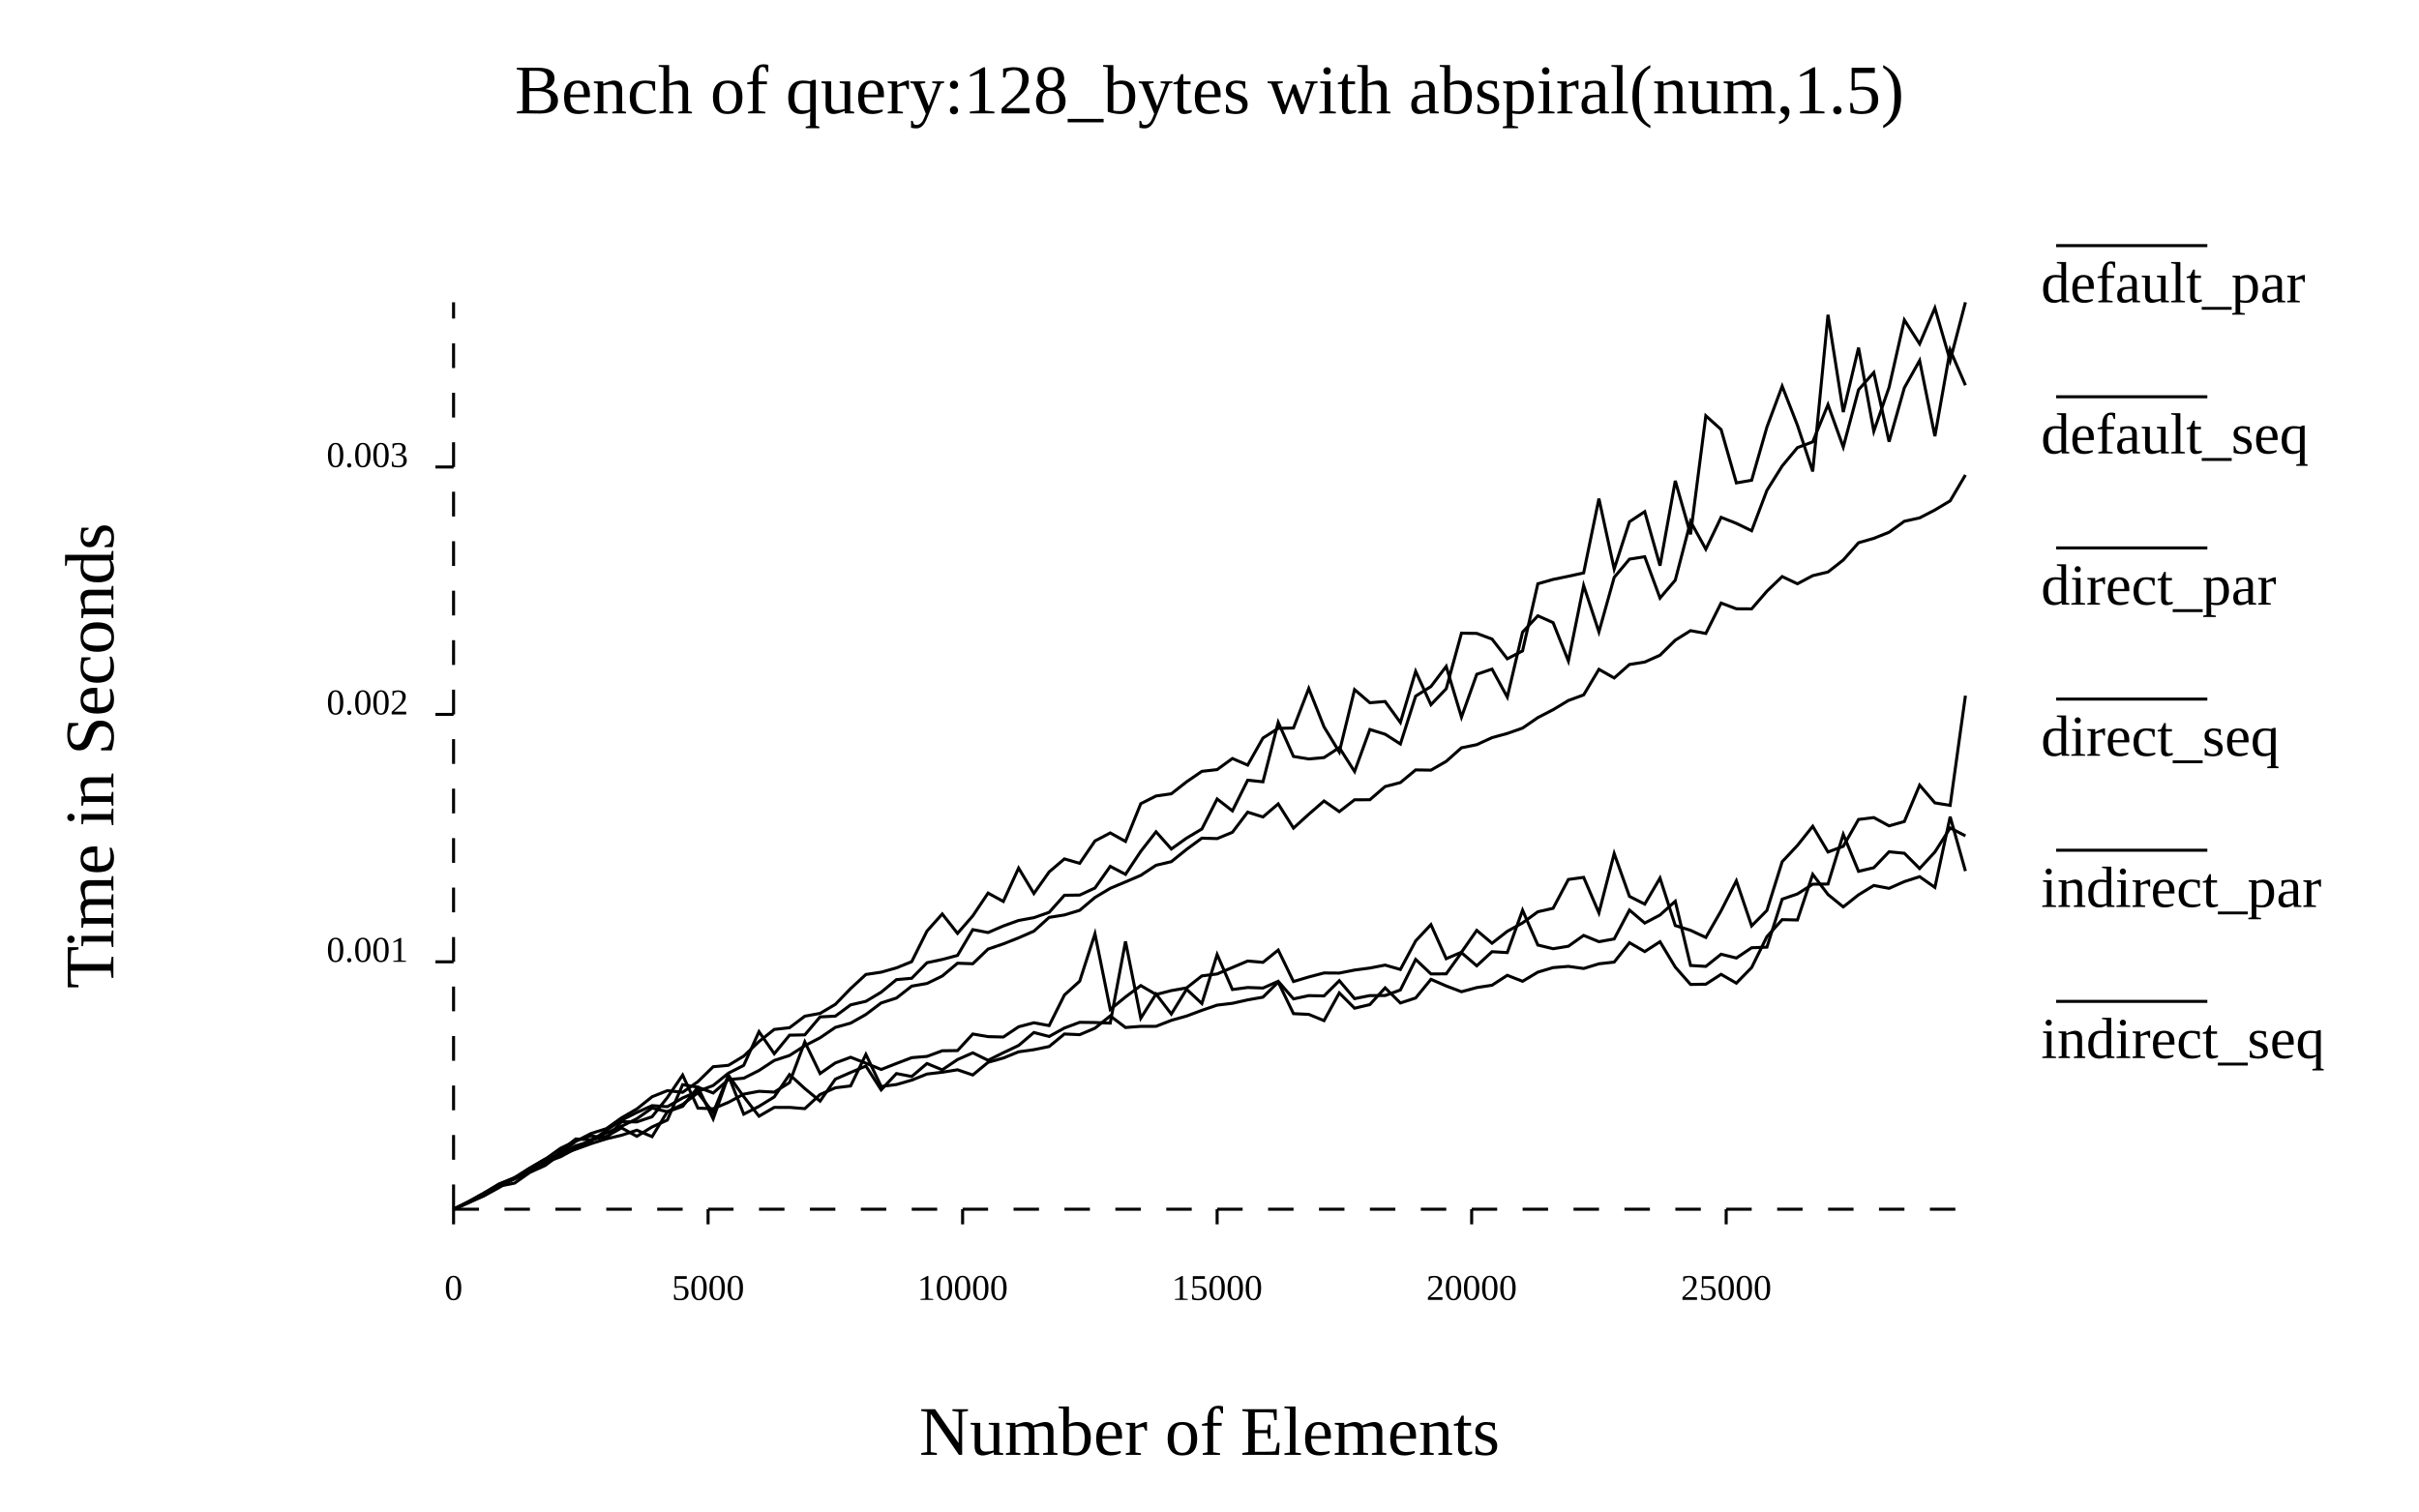
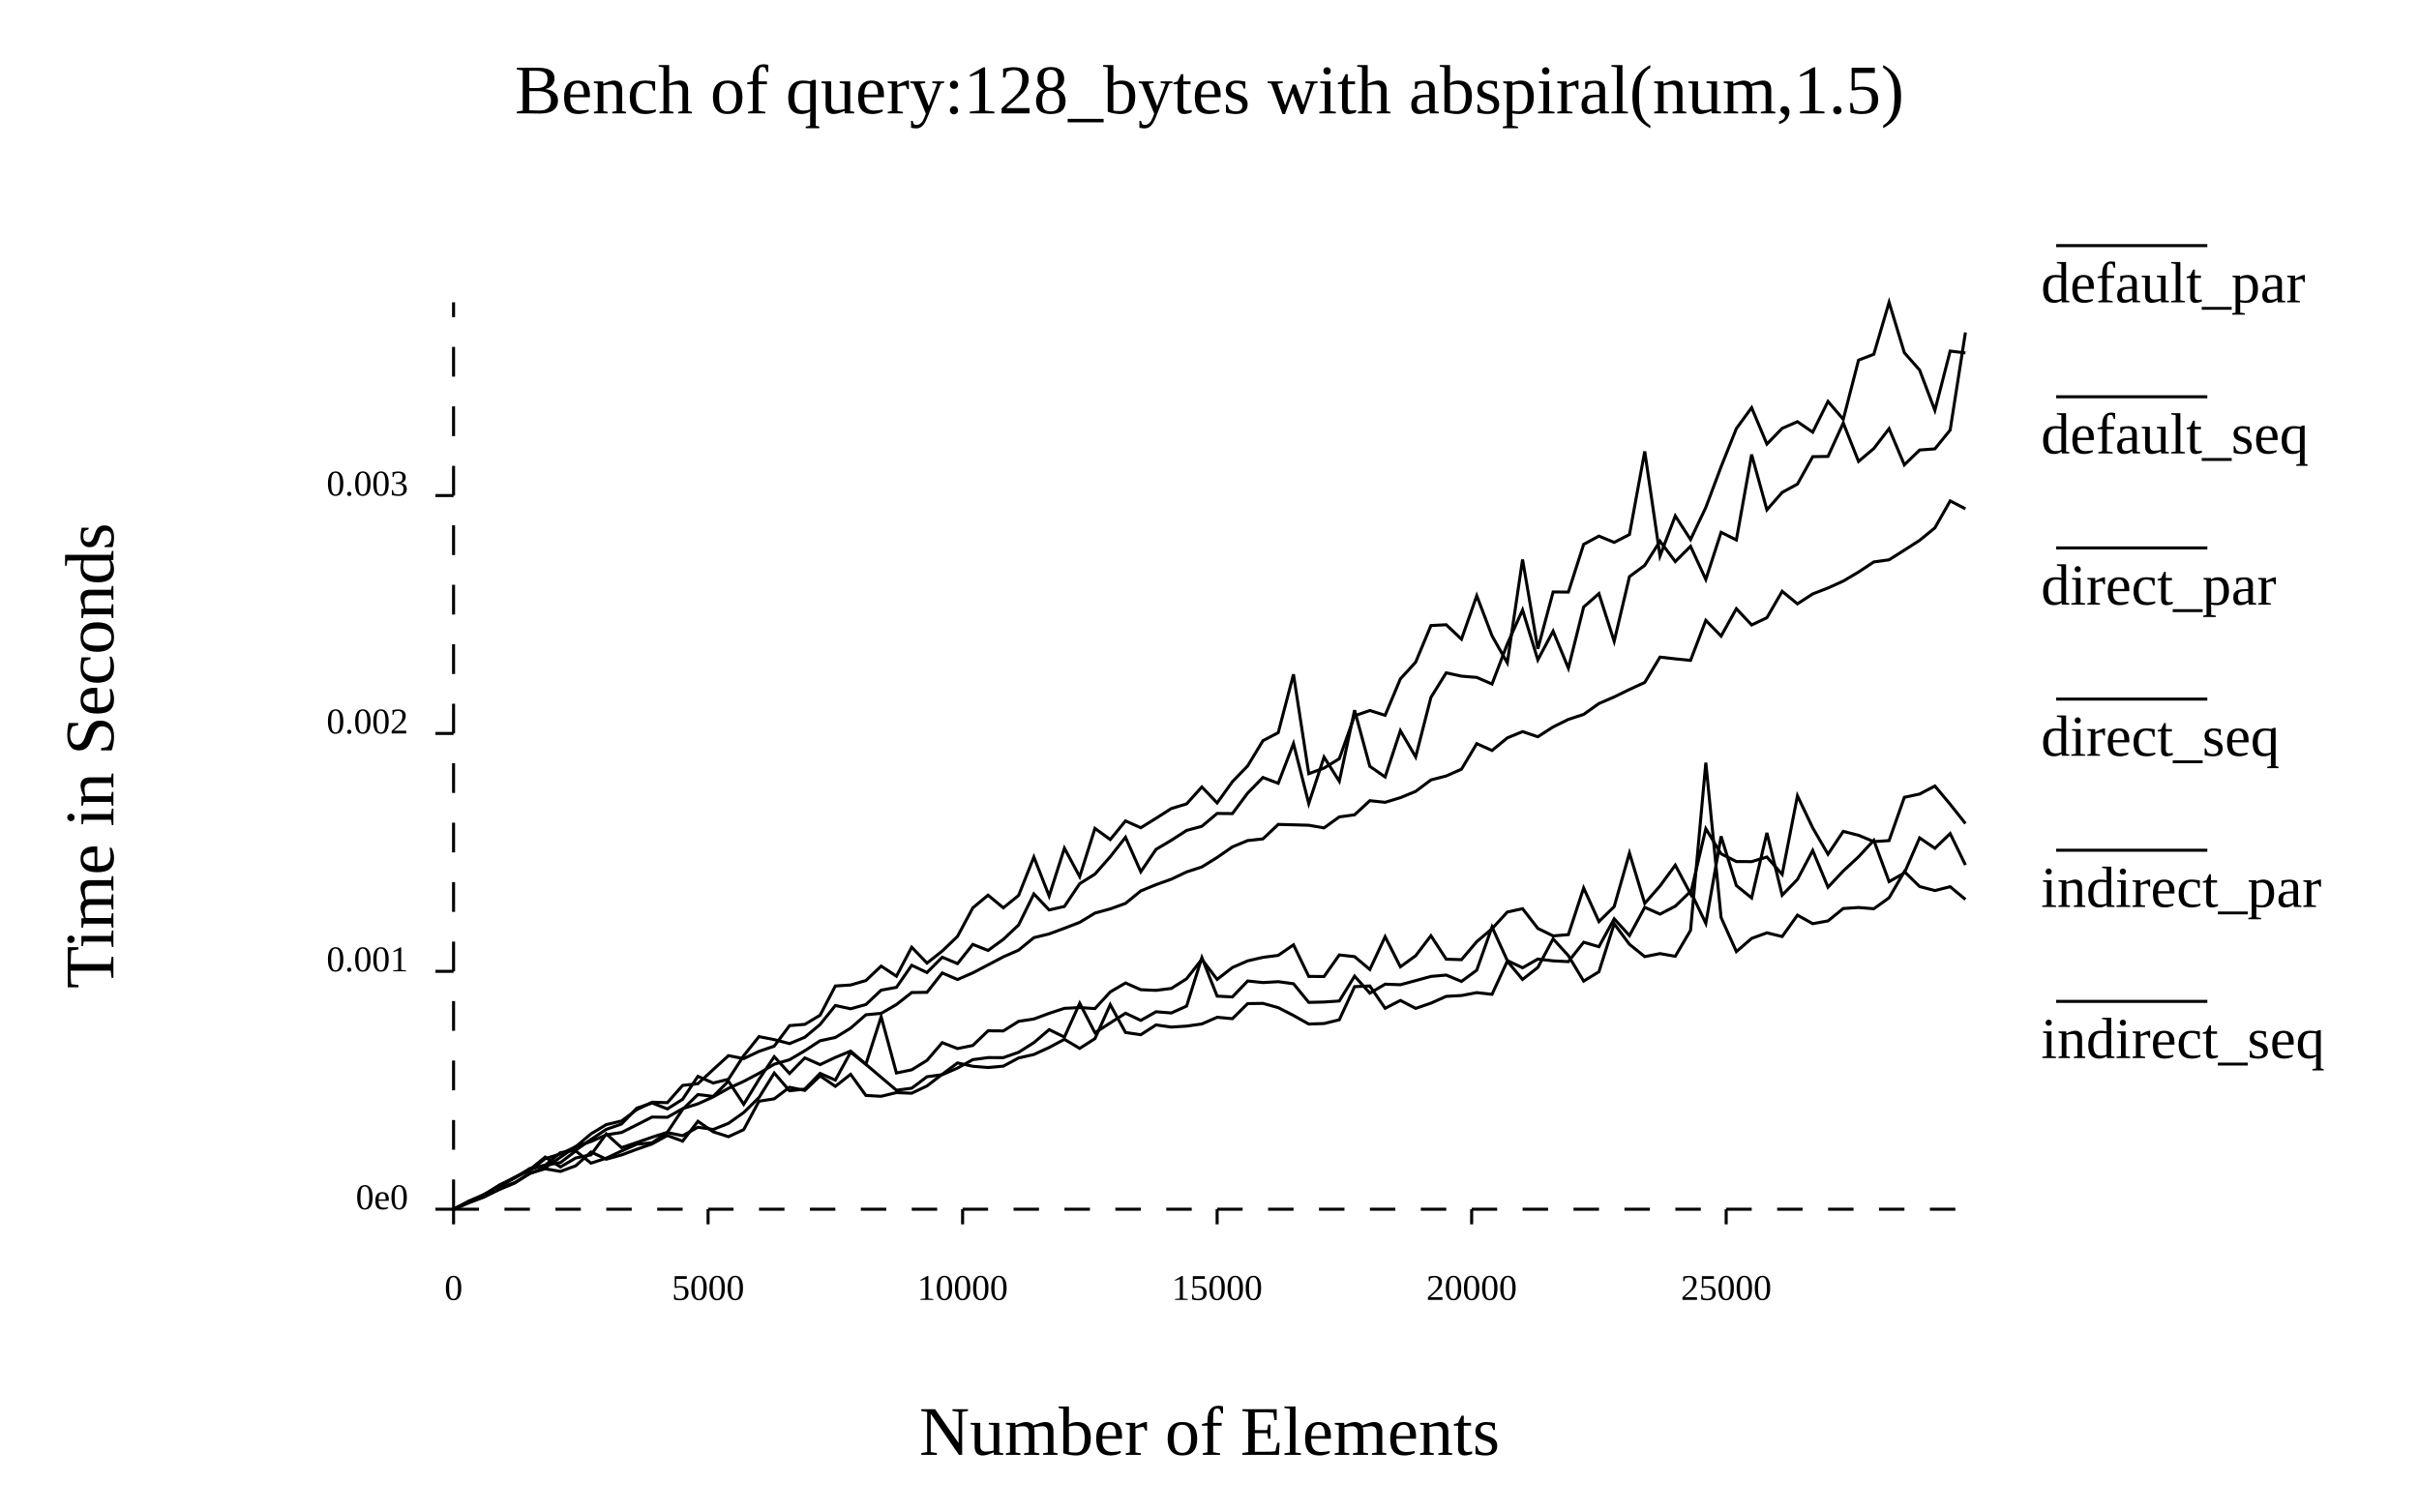
<svg xmlns="http://www.w3.org/2000/svg" width="800" class="poloto_background poloto" height="500" viewBox="0 0 800 500">
  <text class="poloto_text" alignment-baseline="middle" text-anchor="start" font-size="large" x="675" y="100">default_par</text>
  <line class="poloto0stroke poloto0legend" stroke="black" x1="680" x2="730" y1="81.25" y2="81.25" />
-   <path class="poloto0stroke" fill="none" stroke="black" d=" M 650 276.503 L 644.949 273.883 L 639.899 281.834 L 634.848 287.303 L 629.798 282.248 L 624.747 281.764 L 619.697 287.034 L 614.646 288.232 L 609.596 275.993 L 604.545 292.433 L 599.495 292.483 L 594.444 295.703 L 589.394 297.437 L 584.343 313.313 L 579.293 313.511 L 574.242 316.903 L 569.192 315.655 L 564.141 319.677 L 559.091 319.369 L 554.04 298.134 L 548.99 302.682 L 543.939 305.338 L 538.889 301.044 L 533.838 310.597 L 528.788 311.503 L 523.737 309.423 L 518.687 313.005 L 513.636 313.832 L 508.586 312.606 L 503.535 301.092 L 498.485 315.106 L 493.434 314.821 L 488.384 319.487 L 483.333 315.13 L 478.283 322.148 L 473.232 322.168 L 468.182 317.368 L 463.131 327.477 L 458.081 329.313 L 453.03 329.329 L 447.98 330.337 L 442.929 324.401 L 437.879 329.448 L 432.828 329.341 L 427.778 330.428 L 422.727 324.605 L 417.677 326.839 L 412.626 326.658 L 407.576 327.325 L 402.525 315.749 L 397.475 331.956 L 392.424 327.248 L 387.374 335.439 L 382.323 328.824 L 377.273 336.823 L 372.222 311.41 L 367.172 338.44 L 362.121 338.244 L 357.071 338.178 L 352.02 340.055 L 346.97 342.859 L 341.919 341.548 L 336.869 345.839 L 331.818 348.23 L 326.768 350.742 L 321.717 348.27 L 316.667 350.495 L 311.616 353.902 L 306.566 351.803 L 301.515 356.1 L 296.465 355.127 L 291.414 360.528 L 286.364 352.639 L 281.313 354.773 L 276.263 356.975 L 271.212 364.242 L 266.162 360.091 L 261.111 355.454 L 256.061 362.858 L 251.01 365.97 L 245.96 368.551 L 240.909 355.836 L 235.859 370.122 L 230.808 359.633 L 225.758 358.801 L 220.707 370.517 L 215.657 372.777 L 210.606 375.89 L 205.556 373.091 L 200.505 375.95 L 195.455 377.066 L 190.404 376.757 L 185.354 380.795 L 180.303 385.063 L 175.253 386.453 L 170.202 389.686 L 165.152 392.779 L 160.101 395.56 L 155.051 397.797 L 150 400" />
+   <path class="poloto0stroke" fill="none" stroke="black" d=" M 650 286.134 L 644.949 275.74 L 639.899 280.612 L 634.848 277.165 L 629.798 288.774 L 624.747 291.631 L 619.697 277.966 L 614.646 283.425 L 609.596 288.11 L 604.545 293.484 L 599.495 281.326 L 594.444 290.903 L 589.394 296.121 L 584.343 275.501 L 579.293 297.033 L 574.242 292.945 L 569.192 276.644 L 564.141 305.453 L 559.091 294.885 L 554.04 299.766 L 548.99 302.386 L 543.939 300.141 L 538.889 309.489 L 533.838 303.929 L 528.788 313.168 L 523.737 311.688 L 518.687 318.101 L 513.636 317.846 L 508.586 317.25 L 503.535 320.141 L 498.485 317.74 L 493.434 306.633 L 488.384 320.917 L 483.333 324.65 L 478.283 322.546 L 473.232 322.993 L 468.182 324.379 L 463.131 325.74 L 458.081 325.561 L 453.03 328.526 L 447.98 322.902 L 442.929 331.12 L 437.879 331.462 L 432.828 331.58 L 427.778 325.412 L 422.727 324.734 L 417.677 325.025 L 412.626 324.501 L 407.576 329.772 L 402.525 329.515 L 397.475 316.776 L 392.424 332.802 L 387.374 335.084 L 382.323 334.685 L 377.273 337.539 L 372.222 335.165 L 367.172 338.379 L 362.121 341.618 L 357.071 331.86 L 352.02 343.065 L 346.97 340.592 L 341.919 344.896 L 336.869 348.084 L 331.818 349.853 L 326.768 349.841 L 321.717 350.522 L 316.667 353.304 L 311.616 355.5 L 306.566 356.178 L 301.515 359.973 L 296.465 360.644 L 291.414 356.366 L 286.364 352.077 L 281.313 348.077 L 276.263 357.286 L 271.212 355.071 L 266.162 360.26 L 261.111 360.82 L 256.061 354.948 L 251.01 363.069 L 245.96 368.021 L 240.909 371.599 L 235.859 373.624 L 230.808 372.88 L 225.758 375.677 L 220.707 374.655 L 215.657 378.024 L 210.606 378.491 L 205.556 380.737 L 200.505 383.116 L 195.455 384.764 L 190.404 380.72 L 185.354 384.573 L 180.303 385.463 L 175.253 386.506 L 170.202 389.655 L 165.152 392.504 L 160.101 395.53 L 155.051 397.68 L 150 399.994" />
  <text class="poloto_text" alignment-baseline="middle" text-anchor="start" font-size="large" x="675" y="150">default_seq</text>
  <line class="poloto1stroke poloto1legend" stroke="black" x1="680" x2="730" y1="131.25" y2="131.25" />
-   <path class="poloto1stroke" fill="none" stroke="black" d=" M 650 127.448 L 644.949 115.761 L 639.899 144.291 L 634.848 119.258 L 629.798 128.283 L 624.747 146.108 L 619.697 123.223 L 614.646 128.935 L 609.596 147.885 L 604.545 133.86 L 599.495 146.169 L 594.444 148.071 L 589.394 154.145 L 584.343 162.207 L 579.293 175.574 L 574.242 173.127 L 569.192 171.133 L 564.141 181.663 L 559.091 172.502 L 554.04 191.901 L 548.99 197.843 L 543.939 184.158 L 538.889 184.963 L 533.838 190.987 L 528.788 209.032 L 523.737 193.689 L 518.687 218.647 L 513.636 205.965 L 508.586 203.699 L 503.535 209.118 L 498.485 230.599 L 493.434 221.331 L 488.384 223.051 L 483.333 237.221 L 478.283 220.432 L 473.232 227.094 L 468.182 230.275 L 463.131 246.104 L 458.081 242.875 L 453.03 241.314 L 447.98 255.215 L 442.929 247.299 L 437.879 250.6 L 432.828 251.059 L 427.778 250.227 L 422.727 238.948 L 417.677 258.614 L 412.626 258.087 L 407.576 268.233 L 402.525 264.297 L 397.475 274.232 L 392.424 277.235 L 387.374 280.842 L 382.323 275.147 L 377.273 281.616 L 372.222 289.23 L 367.172 286.585 L 362.121 293.75 L 357.071 296.082 L 352.02 296.151 L 346.97 301.796 L 341.919 303.558 L 336.869 304.483 L 331.818 306.301 L 326.768 308.482 L 321.717 307.516 L 316.667 316.04 L 311.616 317.387 L 306.566 318.463 L 301.515 323.608 L 296.465 324.055 L 291.414 328.211 L 286.364 331.226 L 281.313 332.405 L 276.263 336.131 L 271.212 336.38 L 266.162 342.328 L 261.111 342.431 L 256.061 348.57 L 251.01 341.277 L 245.96 352.416 L 240.909 354.988 L 235.859 359.072 L 230.808 361.012 L 225.758 363.188 L 220.707 366.086 L 215.657 365.736 L 210.606 367.997 L 205.556 370.557 L 200.505 373.925 L 195.455 377.493 L 190.404 379.015 L 185.354 381.997 L 180.303 383.392 L 175.253 386.344 L 170.202 389.533 L 165.152 392.065 L 160.101 395.439 L 155.051 397.688 L 150 400" />
+   <path class="poloto1stroke" fill="none" stroke="black" d=" M 650 109.973 L 644.949 142.255 L 639.899 148.481 L 634.848 148.864 L 629.798 153.765 L 624.747 141.79 L 619.697 148.368 L 614.646 152.632 L 609.596 139.916 L 604.545 150.981 L 599.495 151.064 L 594.444 160.129 L 589.394 162.881 L 584.343 168.65 L 579.293 150.348 L 574.242 178.612 L 569.192 176.084 L 564.141 191.677 L 559.091 180.711 L 554.04 185.76 L 548.99 179.007 L 543.939 187.007 L 538.889 190.741 L 533.838 212.139 L 528.788 196.363 L 523.737 200.797 L 518.687 221.031 L 513.636 208.783 L 508.586 218.28 L 503.535 201.766 L 498.485 213.029 L 493.434 226.272 L 488.384 224.087 L 483.333 223.67 L 478.283 222.567 L 473.232 230.693 L 468.182 250.391 L 463.131 241.707 L 458.081 257.011 L 453.03 253.511 L 447.98 234.942 L 442.929 258.427 L 437.879 250.434 L 432.828 265.811 L 427.778 245.961 L 422.727 259.115 L 417.677 257.188 L 412.626 262.341 L 407.576 269.13 L 402.525 269.082 L 397.475 273.329 L 392.424 274.706 L 387.374 277.964 L 382.323 280.959 L 377.273 288.372 L 372.222 276.974 L 367.172 283.399 L 362.121 289.144 L 357.071 292.311 L 352.02 299.846 L 346.97 301 L 341.919 295.698 L 336.869 305.97 L 331.818 310.734 L 326.768 314.397 L 321.717 312.398 L 316.667 318.766 L 311.616 316.643 L 306.566 321.7 L 301.515 319.314 L 296.465 326.606 L 291.414 327.538 L 286.364 332.295 L 281.313 333.699 L 276.263 332.615 L 271.212 338.89 L 266.162 343.119 L 261.111 345.223 L 256.061 343.902 L 251.01 342.907 L 245.96 349.206 L 240.909 357.018 L 235.859 358.249 L 230.808 356.043 L 225.758 363.63 L 220.707 366.822 L 215.657 364.857 L 210.606 366.559 L 205.556 371.817 L 200.505 373.581 L 195.455 376.918 L 190.404 380.488 L 185.354 381.276 L 180.303 385.445 L 175.253 386.831 L 170.202 389.621 L 165.152 392.005 L 160.101 395.365 L 155.051 397.619 L 150 399.994" />
  <text class="poloto_text" alignment-baseline="middle" text-anchor="start" font-size="large" x="675" y="200">direct_par</text>
  <line class="poloto2stroke poloto2legend" stroke="black" x1="680" x2="730" y1="181.25" y2="181.25" />
-   <path class="poloto2stroke" fill="none" stroke="black" d=" M 650 288.145 L 644.949 270.166 L 639.899 293.544 L 634.848 289.997 L 629.798 291.623 L 624.747 293.863 L 619.697 292.908 L 614.646 295.998 L 609.596 300.004 L 604.545 295.899 L 599.495 289.224 L 594.444 304.319 L 589.394 304.213 L 584.343 309.84 L 579.293 320.053 L 574.242 325.22 L 569.192 322.305 L 564.141 325.565 L 559.091 325.65 L 554.04 319.91 L 548.99 311.518 L 543.939 314.774 L 538.889 311.835 L 533.838 318.252 L 528.788 318.816 L 523.737 320.366 L 518.687 319.672 L 513.636 320.076 L 508.586 321.582 L 503.535 324.604 L 498.485 322.628 L 493.434 325.908 L 488.384 326.684 L 483.333 328.056 L 478.283 326.148 L 473.232 323.957 L 468.182 330.124 L 463.131 331.778 L 458.081 326.773 L 453.03 332.311 L 447.98 333.509 L 442.929 328.455 L 437.879 337.615 L 432.828 335.551 L 427.778 335.309 L 422.727 324.871 L 417.677 329.856 L 412.626 330.752 L 407.576 331.886 L 402.525 332.49 L 397.475 334.213 L 392.424 336.102 L 387.374 337.522 L 382.323 339.498 L 377.273 339.513 L 372.222 339.886 L 367.172 336.057 L 362.121 340.119 L 357.071 342.26 L 352.02 342.038 L 346.97 346.182 L 341.919 347.229 L 336.869 347.934 L 331.818 349.984 L 326.768 351.408 L 321.717 355.595 L 316.667 353.88 L 311.616 354.691 L 306.566 355.285 L 301.515 357.302 L 296.465 358.759 L 291.414 359.403 L 286.364 348.784 L 281.313 359.222 L 276.263 359.831 L 271.212 362.057 L 266.162 366.729 L 261.111 366.32 L 256.061 366.315 L 251.01 369.243 L 245.96 362.765 L 240.909 355.707 L 235.859 368.053 L 230.808 361.478 L 225.758 365.341 L 220.707 367.725 L 215.657 376 L 210.606 373.867 L 205.556 375.533 L 200.505 376.725 L 195.455 378.33 L 190.404 380.165 L 185.354 381.748 L 180.303 385.521 L 175.253 387.812 L 170.202 391.363 L 165.152 392.369 L 160.101 395.044 L 155.051 397.767 L 150 400" />
+   <path class="poloto2stroke" fill="none" stroke="black" d=" M 650 297.531 L 644.949 293.317 L 639.899 294.596 L 634.848 293.255 L 629.798 288.321 L 624.747 296.985 L 619.697 300.606 L 614.646 300.193 L 609.596 300.529 L 604.545 304.631 L 599.495 305.545 L 594.444 302.726 L 589.394 309.801 L 584.343 308.572 L 579.293 310.422 L 574.242 314.786 L 569.192 303.507 L 564.141 252.283 L 559.091 307.735 L 554.04 316.346 L 548.99 315.444 L 543.939 316.448 L 538.889 312.38 L 533.838 305.581 L 528.788 321.456 L 523.737 324.544 L 518.687 316.126 L 513.636 310.566 L 508.586 320.03 L 503.535 323.99 L 498.485 317.96 L 493.434 328.921 L 488.384 328.352 L 483.333 329.311 L 478.283 329.589 L 473.232 331.836 L 468.182 333.569 L 463.131 330.935 L 458.081 333.541 L 453.03 326.151 L 447.98 326.378 L 442.929 337.344 L 437.879 338.576 L 432.828 338.745 L 427.778 335.912 L 422.727 333.317 L 417.677 331.912 L 412.626 331.984 L 407.576 336.977 L 402.525 336.511 L 397.475 338.715 L 392.424 339.427 L 387.374 339.749 L 382.323 339.038 L 377.273 342.281 L 372.222 341.535 L 367.172 332.317 L 362.121 343.566 L 357.071 346.802 L 352.02 343.803 L 346.97 346.501 L 341.919 348.815 L 336.869 349.964 L 331.818 352.673 L 326.768 353.13 L 321.717 352.724 L 316.667 351.613 L 311.616 355.362 L 306.566 359.216 L 301.515 361.63 L 296.465 361.428 L 291.414 362.645 L 286.364 362.368 L 281.313 355.379 L 276.263 359.353 L 271.212 355.894 L 266.162 360.699 L 261.111 359.655 L 256.061 363.481 L 251.01 364.273 L 245.96 373.669 L 240.909 376.014 L 235.859 374.391 L 230.808 370.917 L 225.758 377.487 L 220.707 375.617 L 215.657 378.399 L 210.606 380.165 L 205.556 382.05 L 200.505 383.45 L 195.455 381.063 L 190.404 385.633 L 185.354 387.5 L 180.303 386.629 L 175.253 388.097 L 170.202 391.373 L 165.152 393.486 L 160.101 395.952 L 155.051 397.881 L 150 399.995" />
  <text class="poloto_text" alignment-baseline="middle" text-anchor="start" font-size="large" x="675" y="250">direct_seq</text>
  <line class="poloto3stroke poloto3legend" stroke="black" x1="680" x2="730" y1="231.25" y2="231.25" />
-   <path class="poloto3stroke" fill="none" stroke="black" d=" M 650 157.105 L 644.949 165.676 L 639.899 168.7 L 634.848 171.315 L 629.798 172.434 L 624.747 176.062 L 619.697 178.08 L 614.646 179.539 L 609.596 185.246 L 604.545 189.217 L 599.495 190.422 L 594.444 193.113 L 589.394 190.72 L 584.343 195.568 L 579.293 201.414 L 574.242 201.381 L 569.192 199.484 L 564.141 209.542 L 559.091 208.616 L 554.04 211.768 L 548.99 216.738 L 543.939 219.001 L 538.889 219.807 L 533.838 224.267 L 528.788 221.411 L 523.737 229.866 L 518.687 231.724 L 513.636 234.765 L 508.586 237.376 L 503.535 240.844 L 498.485 242.623 L 493.434 244.004 L 488.384 246.33 L 483.333 247.361 L 478.283 251.852 L 473.232 254.756 L 468.182 254.68 L 463.131 258.869 L 458.081 260.185 L 453.03 264.549 L 447.98 264.567 L 442.929 268.488 L 437.879 264.963 L 432.828 269.346 L 427.778 273.933 L 422.727 265.922 L 417.677 270.247 L 412.626 268.654 L 407.576 275.313 L 402.525 277.403 L 397.475 277.255 L 392.424 280.964 L 387.374 285.032 L 382.323 286.222 L 377.273 289.557 L 372.222 291.725 L 367.172 293.85 L 362.121 296.868 L 357.071 301.125 L 352.02 302.658 L 346.97 303.466 L 341.919 308.021 L 336.869 310.228 L 331.818 312.228 L 326.768 313.951 L 321.717 318.798 L 316.667 318.628 L 311.616 322.861 L 306.566 325.326 L 301.515 326.207 L 296.465 330.147 L 291.414 331.768 L 286.364 335.574 L 281.313 338.445 L 276.263 339.846 L 271.212 343.293 L 266.162 345.909 L 261.111 349.142 L 256.061 350.791 L 251.01 354.111 L 245.96 356.659 L 240.909 357.124 L 235.859 361.553 L 230.808 359.638 L 225.758 365.98 L 220.707 367.763 L 215.657 366.518 L 210.606 370.07 L 205.556 372.555 L 200.505 374.782 L 195.455 377.035 L 190.404 379.928 L 185.354 382.656 L 180.303 384.503 L 175.253 387.661 L 170.202 390.007 L 165.152 392.076 L 160.101 395.097 L 155.051 397.672 L 150 399.998" />
+   <path class="poloto3stroke" fill="none" stroke="black" d=" M 650 168.308 L 644.949 165.697 L 639.899 174.61 L 634.848 178.742 L 629.798 181.976 L 624.747 185.178 L 619.697 185.882 L 614.646 189.22 L 609.596 192.216 L 604.545 194.507 L 599.495 196.463 L 594.444 199.746 L 589.394 195.61 L 584.343 204.33 L 579.293 206.74 L 574.242 201.352 L 569.192 210.425 L 564.141 205.208 L 559.091 218.448 L 554.04 217.948 L 548.99 217.367 L 543.939 225.752 L 538.889 228.072 L 533.838 230.543 L 528.788 232.727 L 523.737 236.321 L 518.687 237.974 L 513.636 240.465 L 508.586 243.718 L 503.535 242.007 L 498.485 244.096 L 493.434 248.252 L 488.384 245.998 L 483.333 254.442 L 478.283 256.682 L 473.232 257.997 L 468.182 261.78 L 463.131 263.86 L 458.081 265.401 L 453.03 264.865 L 447.98 269.531 L 442.929 270.225 L 437.879 273.862 L 432.828 272.984 L 427.778 272.842 L 422.727 272.713 L 417.677 277.496 L 412.626 278.053 L 407.576 280.138 L 402.525 283.645 L 397.475 286.779 L 392.424 288.434 L 387.374 290.828 L 382.323 292.638 L 377.273 294.709 L 372.222 298.832 L 367.172 300.655 L 362.121 302.039 L 357.071 305.109 L 352.02 307.056 L 346.97 308.927 L 341.919 310.169 L 336.869 314.295 L 331.818 316.516 L 326.768 319.174 L 321.717 321.819 L 316.667 324.02 L 311.616 321.854 L 306.566 328.257 L 301.515 328.317 L 296.465 332.298 L 291.414 335.209 L 286.364 335.683 L 281.313 340.106 L 276.263 343.196 L 271.212 344.278 L 266.162 347.567 L 261.111 350.551 L 256.061 352.032 L 251.01 355.04 L 245.96 357.706 L 240.909 360.008 L 235.859 362.855 L 230.808 365.138 L 225.758 366.737 L 220.707 369.593 L 215.657 369.511 L 210.606 372.077 L 205.556 374.612 L 200.505 375.399 L 195.455 377.6 L 190.404 379.265 L 185.354 382.806 L 180.303 386.264 L 175.253 388.199 L 170.202 391.196 L 165.152 393.006 L 160.101 395.862 L 155.051 397.742 L 150 399.996" />
  <text class="poloto_text" alignment-baseline="middle" text-anchor="start" font-size="large" x="675" y="300">indirect_par</text>
  <line class="poloto4stroke poloto4legend" stroke="black" x1="680" x2="730" y1="281.25" y2="281.25" />
-   <path class="poloto4stroke" fill="none" stroke="black" d=" M 650 230.113 L 644.949 266.416 L 639.899 265.59 L 634.848 259.719 L 629.798 271.758 L 624.747 273.19 L 619.697 270.446 L 614.646 271.07 L 609.596 279.953 L 604.545 281.836 L 599.495 273.326 L 594.444 279.658 L 589.394 285.051 L 584.343 301.169 L 579.293 306.276 L 574.242 291.368 L 569.192 301.294 L 564.141 310.102 L 559.091 307.742 L 554.04 306.171 L 548.99 290.462 L 543.939 299.083 L 538.889 296.517 L 533.838 282.343 L 528.788 301.974 L 523.737 290.222 L 518.687 290.922 L 513.636 300.46 L 508.586 301.61 L 503.535 305.29 L 498.485 308.075 L 493.434 312.017 L 488.384 307.76 L 483.333 314.987 L 478.283 317.125 L 473.232 305.863 L 468.182 311.245 L 463.131 320.691 L 458.081 319.244 L 453.03 320.219 L 447.98 320.887 L 442.929 321.884 L 437.879 321.847 L 432.828 323.176 L 427.778 324.682 L 422.727 314.278 L 417.677 318.335 L 412.626 317.903 L 407.576 320.036 L 402.525 322.18 L 397.475 322.825 L 392.424 326.786 L 387.374 327.682 L 382.323 328.971 L 377.273 326.023 L 372.222 329.781 L 367.172 333.92 L 362.121 308.899 L 357.071 324.568 L 352.02 329.142 L 346.97 339.258 L 341.919 338.327 L 336.869 339.652 L 331.818 343.038 L 326.768 342.91 L 321.717 342.044 L 316.667 347.52 L 311.616 347.586 L 306.566 349.45 L 301.515 349.868 L 296.465 351.793 L 291.414 353.774 L 286.364 351.7 L 281.313 349.734 L 276.263 351.608 L 271.212 355.113 L 266.162 344.647 L 261.111 358.12 L 256.061 361.264 L 251.01 360.994 L 245.96 361.931 L 240.909 364.635 L 235.859 366.771 L 230.808 366.558 L 225.758 355.622 L 220.707 363.054 L 215.657 369.407 L 210.606 371.122 L 205.556 371.054 L 200.505 376.553 L 195.455 375.716 L 190.404 377.387 L 185.354 379.852 L 180.303 383.464 L 175.253 386.429 L 170.202 389.712 L 165.152 391.666 L 160.101 394.775 L 155.051 397.465 L 150 400" />
+   <path class="poloto4stroke" fill="none" stroke="black" d=" M 650 272.416 L 644.949 266.049 L 639.899 260.009 L 634.848 262.662 L 629.798 263.75 L 624.747 278.063 L 619.697 278.401 L 614.646 276.305 L 609.596 275.019 L 604.545 282.57 L 599.495 273.849 L 594.444 263.247 L 589.394 289.244 L 584.343 283.502 L 579.293 285.022 L 574.242 284.994 L 569.192 282.437 L 564.141 274.119 L 559.091 295.696 L 554.04 286.179 L 548.99 293.074 L 543.939 298.846 L 538.889 282.167 L 533.838 299.904 L 528.788 304.846 L 523.737 293.735 L 518.687 309.162 L 513.636 309.59 L 508.586 307.107 L 503.535 300.583 L 498.485 301.708 L 493.434 307.228 L 488.384 311.499 L 483.333 317.448 L 478.283 317.286 L 473.232 309.532 L 468.182 316.148 L 463.131 319.813 L 458.081 309.862 L 453.03 320.698 L 447.98 316.448 L 442.929 315.886 L 437.879 323.028 L 432.828 322.994 L 427.778 312.537 L 422.727 316.03 L 417.677 316.689 L 412.626 317.848 L 407.576 320.055 L 402.525 323.978 L 397.475 317.324 L 392.424 323.768 L 387.374 326.97 L 382.323 327.6 L 377.273 327.389 L 372.222 325.16 L 367.172 328.129 L 362.121 333.636 L 357.071 333.292 L 352.02 333.554 L 346.97 335.205 L 341.919 337.074 L 336.869 337.852 L 331.818 341.023 L 326.768 340.983 L 321.717 345.835 L 316.667 346.859 L 311.616 344.901 L 306.566 350.775 L 301.515 353.886 L 296.465 354.945 L 291.414 336.316 L 286.364 352.052 L 281.313 347.692 L 276.263 349.787 L 271.212 352.166 L 266.162 349.947 L 261.111 355.105 L 256.061 349.541 L 251.01 357.055 L 245.96 365.297 L 240.909 357.65 L 235.859 362.676 L 230.808 362.067 L 225.758 366.961 L 220.707 374.56 L 215.657 376.175 L 210.606 377.934 L 205.556 379.627 L 200.505 375.089 L 195.455 382.011 L 190.404 383.051 L 185.354 386.021 L 180.303 382.754 L 175.253 386.864 L 170.202 389.442 L 165.152 392.245 L 160.101 395.112 L 155.051 397.614 L 150 399.995" />
  <text class="poloto_text" alignment-baseline="middle" text-anchor="start" font-size="large" x="675" y="350">indirect_seq</text>
  <line class="poloto5stroke poloto5legend" stroke="black" x1="680" x2="730" y1="331.25" y2="331.25" />
-   <path class="poloto5stroke" fill="none" stroke="black" d=" M 650 100 L 644.949 119.287 L 639.899 101.882 L 634.848 113.756 L 629.798 105.851 L 624.747 128.129 L 619.697 142.653 L 614.646 115.011 L 609.596 136.314 L 604.545 104.131 L 599.495 155.953 L 594.444 140.689 L 589.394 127.742 L 584.343 141.282 L 579.293 158.869 L 574.242 159.745 L 569.192 142.079 L 564.141 137.53 L 559.091 176.768 L 554.04 159.051 L 548.99 187.124 L 543.939 169.25 L 538.889 172.589 L 533.838 188.233 L 528.788 164.953 L 523.737 189.52 L 518.687 190.626 L 513.636 191.669 L 508.586 193.108 L 503.535 215.306 L 498.485 217.923 L 493.434 211.399 L 488.384 209.524 L 483.333 209.445 L 478.283 227.834 L 473.232 233.111 L 468.182 222.075 L 463.131 238.993 L 458.081 232.052 L 453.03 232.466 L 447.98 228.123 L 442.929 248.757 L 437.879 240.456 L 432.828 227.738 L 427.778 240.826 L 422.727 240.925 L 417.677 244.145 L 412.626 253.093 L 407.576 250.902 L 402.525 254.58 L 397.475 255.155 L 392.424 258.618 L 387.374 262.577 L 382.323 263.307 L 377.273 265.849 L 372.222 278.342 L 367.172 275.524 L 362.121 278.183 L 357.071 285.582 L 352.02 284.123 L 346.97 288.42 L 341.919 295.564 L 336.869 287.157 L 331.818 298.19 L 326.768 295.426 L 321.717 302.952 L 316.667 308.751 L 311.616 302.334 L 306.566 307.987 L 301.515 318.111 L 296.465 320.163 L 291.414 321.594 L 286.364 322.349 L 281.313 327.01 L 276.263 332.232 L 271.212 335.22 L 266.162 336.149 L 261.111 339.963 L 256.061 340.52 L 251.01 344.525 L 245.96 349.348 L 240.909 352.396 L 235.859 352.863 L 230.808 357.806 L 225.758 361.323 L 220.707 360.781 L 215.657 362.794 L 210.606 366.843 L 205.556 369.766 L 200.505 373.366 L 195.455 374.953 L 190.404 377.553 L 185.354 381.693 L 180.303 383.824 L 175.253 387.022 L 170.202 389.549 L 165.152 391.596 L 160.101 394.584 L 155.051 397.423 L 150 399.999" />
+   <path class="poloto5stroke" fill="none" stroke="black" d=" M 650 116.743 L 644.949 116.131 L 639.899 135.746 L 634.848 122.411 L 629.798 116.678 L 624.747 100 L 619.697 117.192 L 614.646 119.13 L 609.596 138.714 L 604.545 132.792 L 599.495 142.954 L 594.444 139.498 L 589.394 141.692 L 584.343 146.897 L 579.293 134.855 L 574.242 141.764 L 569.192 154.394 L 564.141 167.859 L 559.091 178.486 L 554.04 170.652 L 548.99 183.925 L 543.939 149.317 L 538.889 176.824 L 533.838 179.419 L 528.788 177.335 L 523.737 180.069 L 518.687 195.857 L 513.636 195.819 L 508.586 214.636 L 503.535 185.075 L 498.485 219.26 L 493.434 210.327 L 488.384 197.059 L 483.333 211.436 L 478.283 206.665 L 473.232 206.922 L 468.182 219.034 L 463.131 224.566 L 458.081 236.621 L 453.03 235.027 L 447.98 236.791 L 442.929 250.969 L 437.879 254.075 L 432.828 255.922 L 427.778 223.057 L 422.727 242.366 L 417.677 245.012 L 412.626 253.349 L 407.576 258.582 L 402.525 265.609 L 397.475 260.317 L 392.424 265.923 L 387.374 267.455 L 382.323 270.681 L 377.273 273.814 L 372.222 271.555 L 367.172 277.724 L 362.121 274.03 L 357.071 289.994 L 352.02 280.57 L 346.97 296.396 L 341.919 283.498 L 336.869 296.196 L 331.818 300.302 L 326.768 296.118 L 321.717 300.324 L 316.667 309.74 L 311.616 314.596 L 306.566 318.588 L 301.515 313.325 L 296.465 322.924 L 291.414 319.579 L 286.364 324.349 L 281.313 325.835 L 276.263 326.159 L 271.212 335.829 L 266.162 338.849 L 261.111 339.269 L 256.061 346.054 L 251.01 347.785 L 245.96 350.18 L 240.909 349.206 L 235.859 353.812 L 230.808 358.479 L 225.758 359.046 L 220.707 364.753 L 215.657 364.602 L 210.606 367.054 L 205.556 370.816 L 200.505 372.015 L 195.455 375.056 L 190.404 379.337 L 185.354 381.705 L 180.303 383.279 L 175.253 387.172 L 170.202 389.51 L 165.152 392.116 L 160.101 395.155 L 155.051 397.278 L 150 399.995" />
  <text class="poloto_text" alignment-baseline="start" text-anchor="middle" font-size="x-large" x="400" y="37.5">Bench of query:128_bytes with abspiral(num,1.5)</text>
  <text class="poloto_text" alignment-baseline="start" text-anchor="middle" font-size="x-large" x="400" y="481.25">Number of Elements</text>
  <text class="poloto_text" alignment-baseline="start" text-anchor="middle" font-size="x-large" transform="rotate(-90,37.5,250)" x="37.5" y="250">Time in Seconds</text>
  <line class="poloto_axis_lines" stroke="black" x1="150" x2="150" y1="400" y2="405" />
  <text class="poloto_text" alignment-baseline="start" text-anchor="middle" x="150" y="430"> 0</text>
  <line class="poloto_axis_lines" stroke="black" x1="234.175" x2="234.175" y1="400" y2="405" />
  <text class="poloto_text" alignment-baseline="start" text-anchor="middle" x="234.175" y="430"> 5000</text>
  <line class="poloto_axis_lines" stroke="black" x1="318.35" x2="318.35" y1="400" y2="405" />
  <text class="poloto_text" alignment-baseline="start" text-anchor="middle" x="318.35" y="430"> 10000</text>
  <line class="poloto_axis_lines" stroke="black" x1="402.525" x2="402.525" y1="400" y2="405" />
  <text class="poloto_text" alignment-baseline="start" text-anchor="middle" x="402.525" y="430"> 15000</text>
  <line class="poloto_axis_lines" stroke="black" x1="486.7" x2="486.7" y1="400" y2="405" />
  <text class="poloto_text" alignment-baseline="start" text-anchor="middle" x="486.7" y="430"> 20000</text>
  <line class="poloto_axis_lines" stroke="black" x1="570.875" x2="570.875" y1="400" y2="405" />
  <text class="poloto_text" alignment-baseline="start" text-anchor="middle" x="570.875" y="430"> 25000</text>
-   <line class="poloto_axis_lines" stroke="black" x1="150" x2="144" y1="318.163" y2="318.163" />
-   <text class="poloto_text" alignment-baseline="middle" text-anchor="end" x="135" y="318.163"> 0.001</text>
-   <line class="poloto_axis_lines" stroke="black" x1="150" x2="144" y1="236.321" y2="236.321" />
-   <text class="poloto_text" alignment-baseline="middle" text-anchor="end" x="135" y="236.321"> 0.002</text>
-   <line class="poloto_axis_lines" stroke="black" x1="150" x2="144" y1="154.478" y2="154.478" />
-   <text class="poloto_text" alignment-baseline="middle" text-anchor="end" x="135" y="154.478"> 0.003</text>
+   <line class="poloto_axis_lines" stroke="black" x1="150" x2="144" y1="400" y2="400" />
+   <text class="poloto_text" alignment-baseline="middle" text-anchor="end" x="135" y="400"> 0e0</text>
+   <line class="poloto_axis_lines" stroke="black" x1="150" x2="144" y1="321.308" y2="321.308" />
+   <text class="poloto_text" alignment-baseline="middle" text-anchor="end" x="135" y="321.308"> 0.001</text>
+   <line class="poloto_axis_lines" stroke="black" x1="150" x2="144" y1="242.617" y2="242.617" />
+   <text class="poloto_text" alignment-baseline="middle" text-anchor="end" x="135" y="242.617"> 0.002</text>
+   <line class="poloto_axis_lines" stroke="black" x1="150" x2="144" y1="163.925" y2="163.925" />
+   <text class="poloto_text" alignment-baseline="middle" text-anchor="end" x="135" y="163.925"> 0.003</text>
  <path stroke="black" fill="none" class="poloto_axis_lines" style="stroke-dasharray:8.418;stroke-dashoffset:-0;" d=" M 150 400 L 650 400" />
-   <path stroke="black" fill="none" class="poloto_axis_lines" style="stroke-dasharray:8.184;stroke-dashoffset:-81.837;" d=" M 150 400 L 150 100" />
+   <path stroke="black" fill="none" class="poloto_axis_lines" style="stroke-dasharray:9.836;stroke-dashoffset:-0;" d=" M 150 400 L 150 100" />
</svg>
